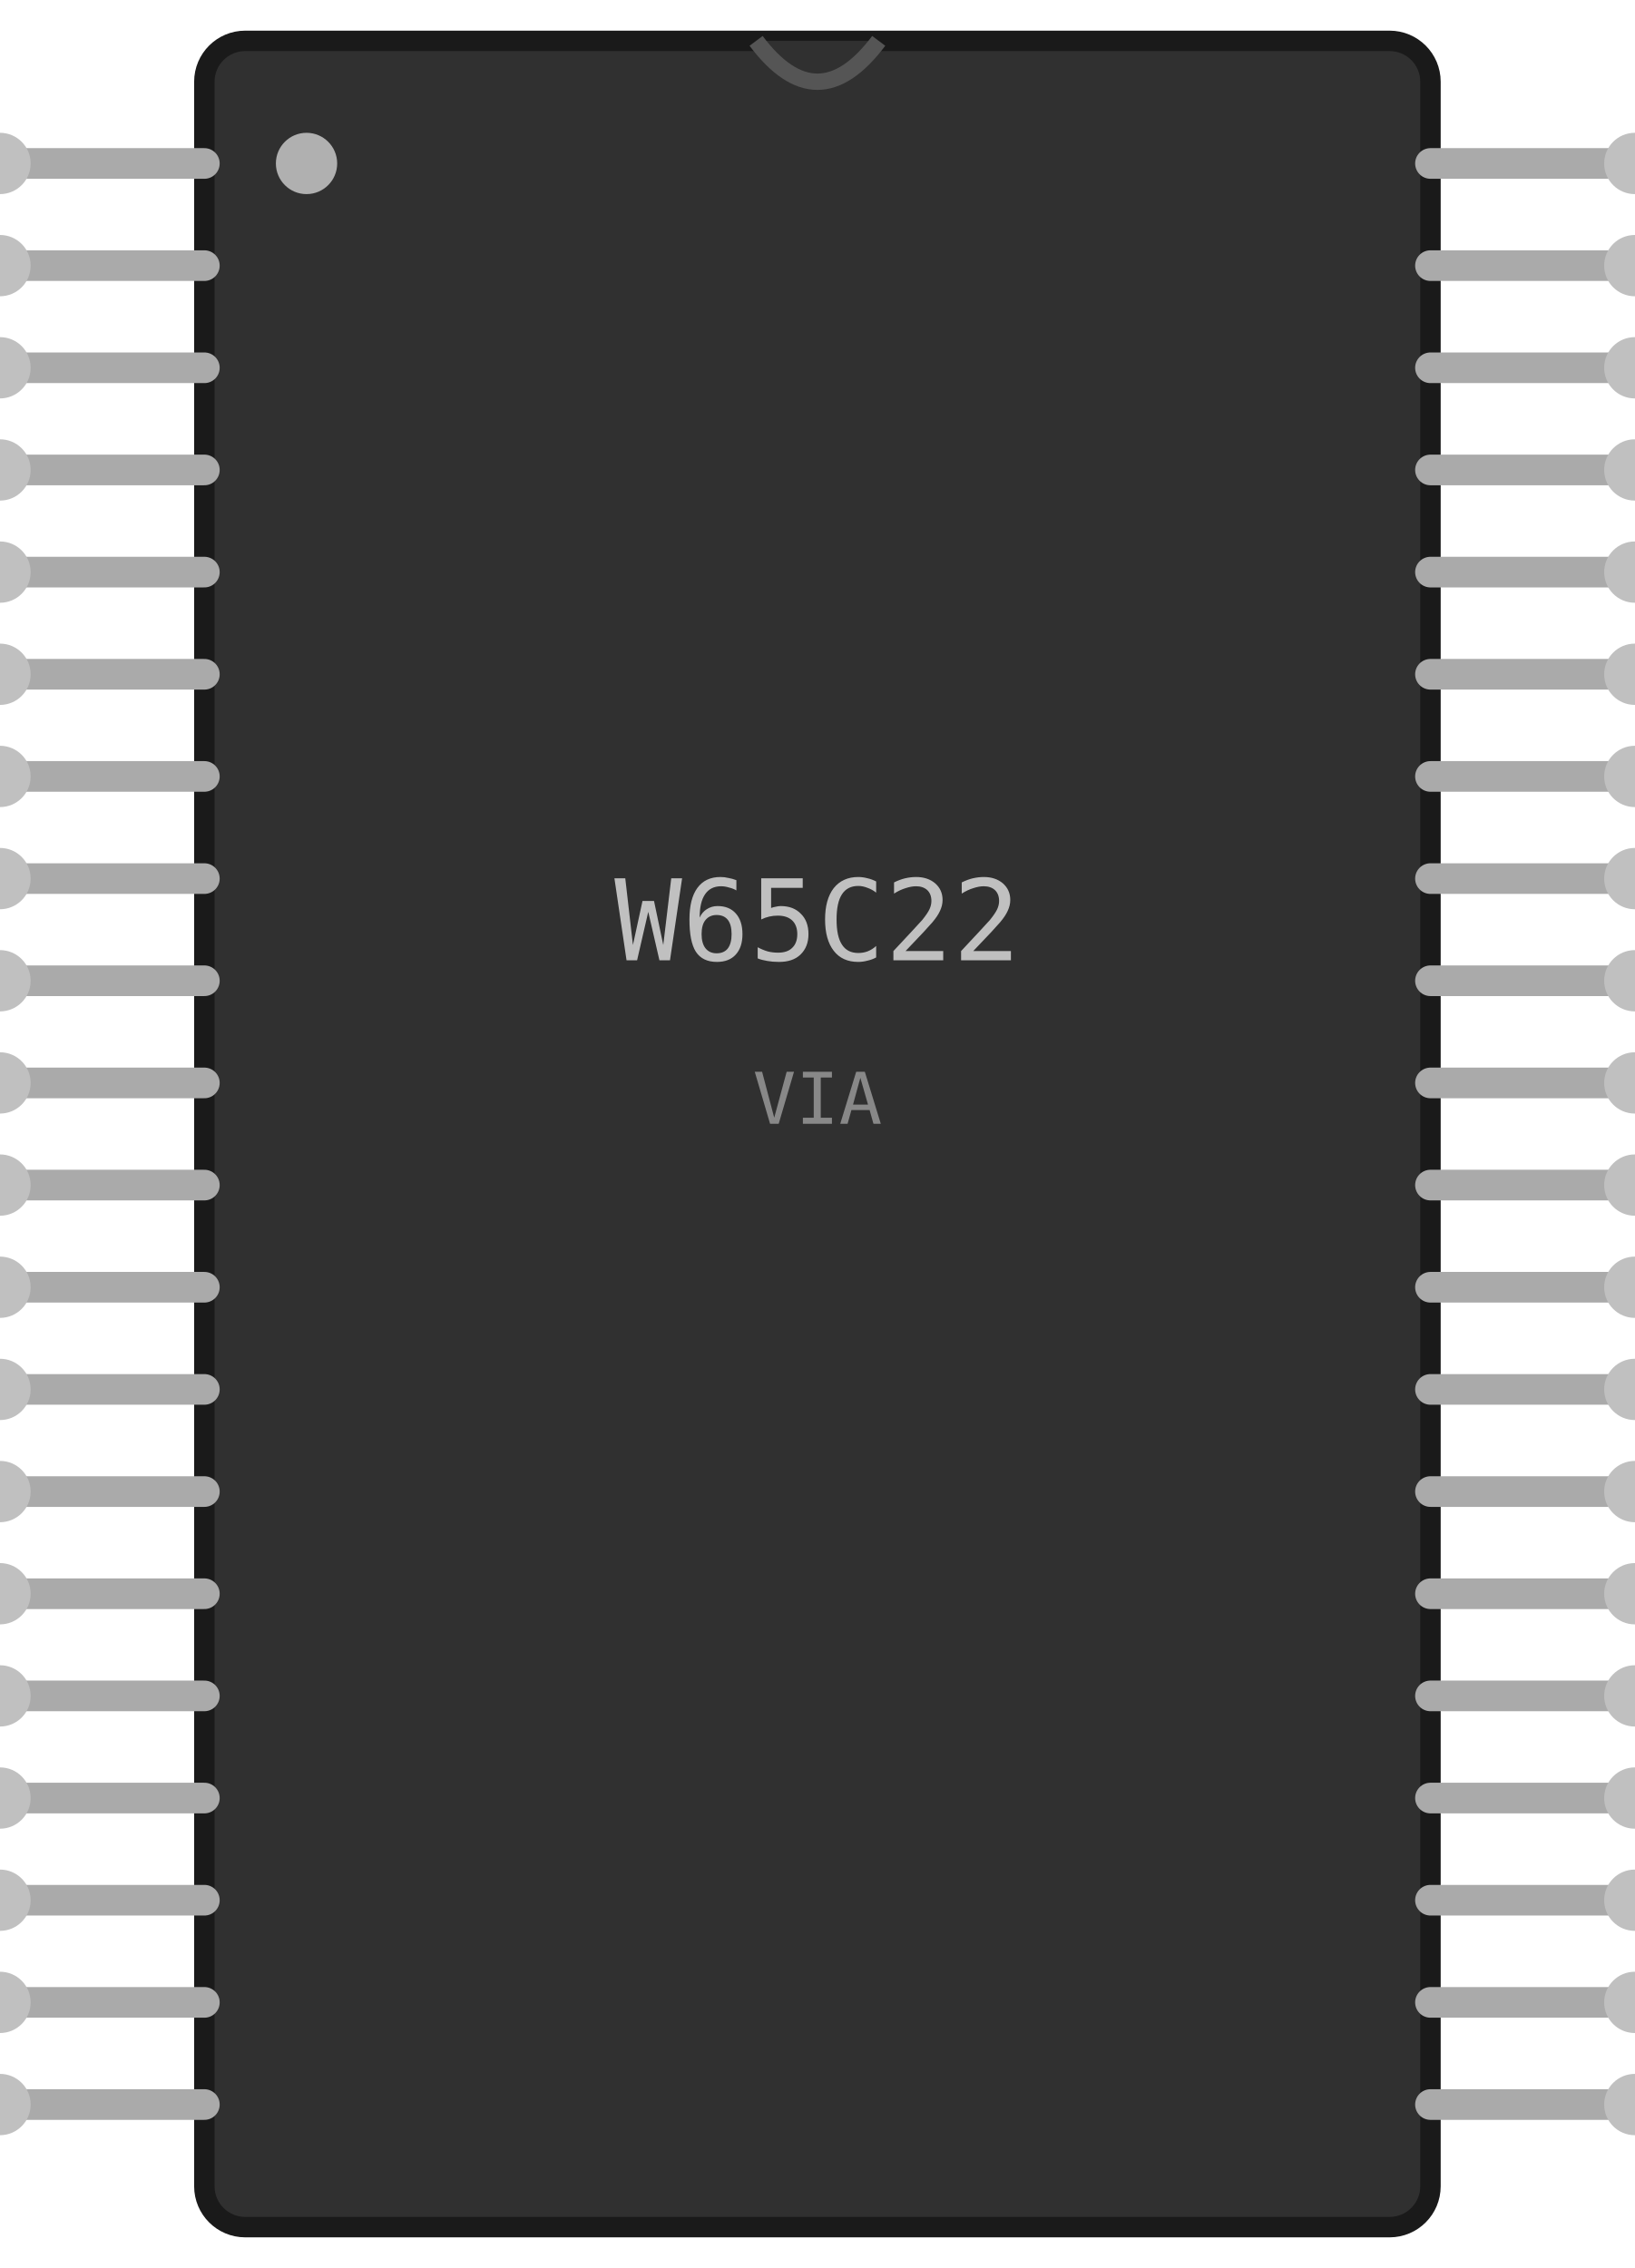
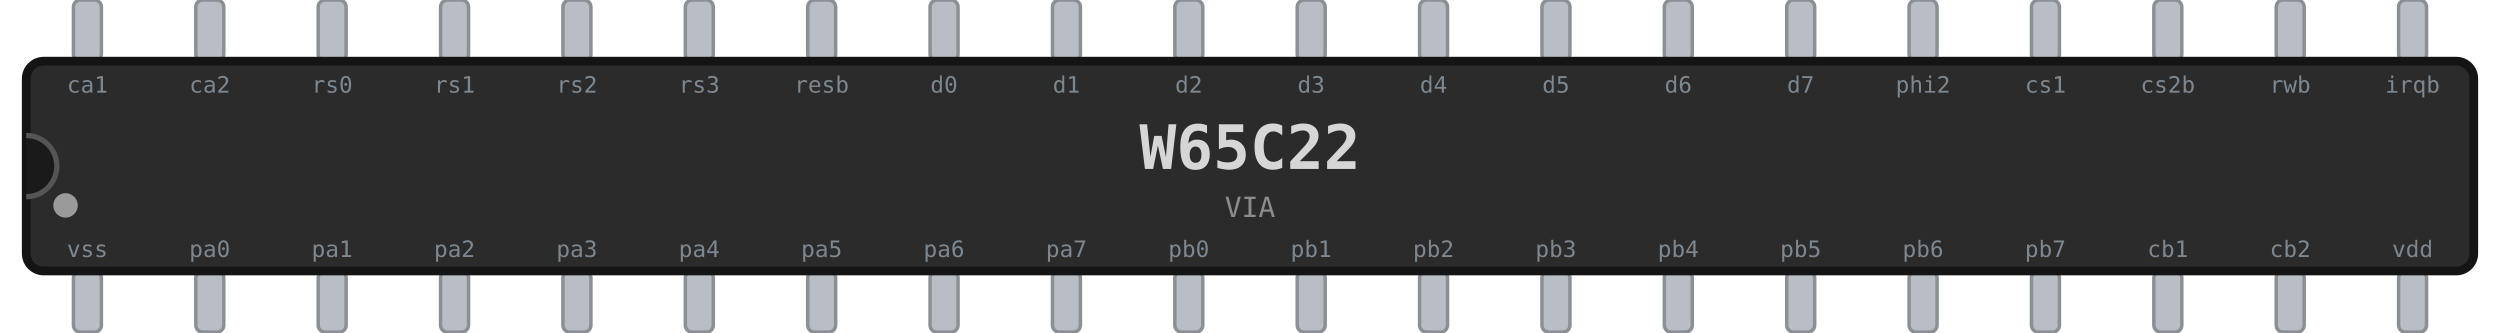
- <svg xmlns="http://www.w3.org/2000/svg" viewBox="0 0 80 111" width="80" height="111">
-   <rect x="10" y="2" width="60" height="107" rx="2" fill="#303030" stroke="#1a1a1a" stroke-width="1" />
-   <path d="M37 2 Q40 6 43 2" fill="#303030" stroke="#555" stroke-width="0.8" />
-   <circle cx="15" cy="8" r="1.5" fill="#b0b0b0" />
-   <text x="40" y="47" text-anchor="middle" font-family="monospace" font-size="5.5" fill="#c0c0c0">W65C22</text>
-   <text x="40" y="55" text-anchor="middle" font-family="monospace" font-size="3.5" fill="#888">VIA</text>
-   <line x1="0" y1="8" x2="10" y2="8" stroke="#aaa" stroke-width="1.5" stroke-linecap="round" />
-   <circle cx="0" cy="8" r="1.5" fill="#c0c0c0" />
-   <line x1="0" y1="13" x2="10" y2="13" stroke="#aaa" stroke-width="1.5" stroke-linecap="round" />
-   <circle cx="0" cy="13" r="1.5" fill="#c0c0c0" />
-   <line x1="0" y1="18" x2="10" y2="18" stroke="#aaa" stroke-width="1.5" stroke-linecap="round" />
-   <circle cx="0" cy="18" r="1.5" fill="#c0c0c0" />
-   <line x1="0" y1="23" x2="10" y2="23" stroke="#aaa" stroke-width="1.5" stroke-linecap="round" />
-   <circle cx="0" cy="23" r="1.5" fill="#c0c0c0" />
-   <line x1="0" y1="28" x2="10" y2="28" stroke="#aaa" stroke-width="1.5" stroke-linecap="round" />
-   <circle cx="0" cy="28" r="1.5" fill="#c0c0c0" />
-   <line x1="0" y1="33" x2="10" y2="33" stroke="#aaa" stroke-width="1.5" stroke-linecap="round" />
-   <circle cx="0" cy="33" r="1.5" fill="#c0c0c0" />
-   <line x1="0" y1="38" x2="10" y2="38" stroke="#aaa" stroke-width="1.5" stroke-linecap="round" />
-   <circle cx="0" cy="38" r="1.5" fill="#c0c0c0" />
-   <line x1="0" y1="43" x2="10" y2="43" stroke="#aaa" stroke-width="1.5" stroke-linecap="round" />
-   <circle cx="0" cy="43" r="1.5" fill="#c0c0c0" />
-   <line x1="0" y1="48" x2="10" y2="48" stroke="#aaa" stroke-width="1.5" stroke-linecap="round" />
-   <circle cx="0" cy="48" r="1.5" fill="#c0c0c0" />
-   <line x1="0" y1="53" x2="10" y2="53" stroke="#aaa" stroke-width="1.5" stroke-linecap="round" />
-   <circle cx="0" cy="53" r="1.5" fill="#c0c0c0" />
-   <line x1="0" y1="58" x2="10" y2="58" stroke="#aaa" stroke-width="1.5" stroke-linecap="round" />
-   <circle cx="0" cy="58" r="1.5" fill="#c0c0c0" />
-   <line x1="0" y1="63" x2="10" y2="63" stroke="#aaa" stroke-width="1.5" stroke-linecap="round" />
-   <circle cx="0" cy="63" r="1.5" fill="#c0c0c0" />
-   <line x1="0" y1="68" x2="10" y2="68" stroke="#aaa" stroke-width="1.5" stroke-linecap="round" />
-   <circle cx="0" cy="68" r="1.5" fill="#c0c0c0" />
-   <line x1="0" y1="73" x2="10" y2="73" stroke="#aaa" stroke-width="1.5" stroke-linecap="round" />
-   <circle cx="0" cy="73" r="1.5" fill="#c0c0c0" />
-   <line x1="0" y1="78" x2="10" y2="78" stroke="#aaa" stroke-width="1.5" stroke-linecap="round" />
-   <circle cx="0" cy="78" r="1.5" fill="#c0c0c0" />
-   <line x1="0" y1="83" x2="10" y2="83" stroke="#aaa" stroke-width="1.5" stroke-linecap="round" />
-   <circle cx="0" cy="83" r="1.5" fill="#c0c0c0" />
-   <line x1="0" y1="88" x2="10" y2="88" stroke="#aaa" stroke-width="1.5" stroke-linecap="round" />
-   <circle cx="0" cy="88" r="1.5" fill="#c0c0c0" />
-   <line x1="0" y1="93" x2="10" y2="93" stroke="#aaa" stroke-width="1.5" stroke-linecap="round" />
-   <circle cx="0" cy="93" r="1.5" fill="#c0c0c0" />
-   <line x1="0" y1="98" x2="10" y2="98" stroke="#aaa" stroke-width="1.5" stroke-linecap="round" />
-   <circle cx="0" cy="98" r="1.5" fill="#c0c0c0" />
-   <line x1="0" y1="103" x2="10" y2="103" stroke="#aaa" stroke-width="1.5" stroke-linecap="round" />
-   <circle cx="0" cy="103" r="1.5" fill="#c0c0c0" />
-   <line x1="70" y1="8" x2="80" y2="8" stroke="#aaa" stroke-width="1.5" stroke-linecap="round" />
-   <circle cx="80" cy="8" r="1.5" fill="#c0c0c0" />
-   <line x1="70" y1="13" x2="80" y2="13" stroke="#aaa" stroke-width="1.5" stroke-linecap="round" />
-   <circle cx="80" cy="13" r="1.5" fill="#c0c0c0" />
-   <line x1="70" y1="18" x2="80" y2="18" stroke="#aaa" stroke-width="1.5" stroke-linecap="round" />
-   <circle cx="80" cy="18" r="1.5" fill="#c0c0c0" />
-   <line x1="70" y1="23" x2="80" y2="23" stroke="#aaa" stroke-width="1.5" stroke-linecap="round" />
-   <circle cx="80" cy="23" r="1.5" fill="#c0c0c0" />
-   <line x1="70" y1="28" x2="80" y2="28" stroke="#aaa" stroke-width="1.5" stroke-linecap="round" />
-   <circle cx="80" cy="28" r="1.5" fill="#c0c0c0" />
-   <line x1="70" y1="33" x2="80" y2="33" stroke="#aaa" stroke-width="1.5" stroke-linecap="round" />
-   <circle cx="80" cy="33" r="1.5" fill="#c0c0c0" />
-   <line x1="70" y1="38" x2="80" y2="38" stroke="#aaa" stroke-width="1.5" stroke-linecap="round" />
-   <circle cx="80" cy="38" r="1.5" fill="#c0c0c0" />
-   <line x1="70" y1="43" x2="80" y2="43" stroke="#aaa" stroke-width="1.5" stroke-linecap="round" />
-   <circle cx="80" cy="43" r="1.5" fill="#c0c0c0" />
-   <line x1="70" y1="48" x2="80" y2="48" stroke="#aaa" stroke-width="1.5" stroke-linecap="round" />
-   <circle cx="80" cy="48" r="1.5" fill="#c0c0c0" />
-   <line x1="70" y1="53" x2="80" y2="53" stroke="#aaa" stroke-width="1.5" stroke-linecap="round" />
-   <circle cx="80" cy="53" r="1.5" fill="#c0c0c0" />
-   <line x1="70" y1="58" x2="80" y2="58" stroke="#aaa" stroke-width="1.5" stroke-linecap="round" />
-   <circle cx="80" cy="58" r="1.5" fill="#c0c0c0" />
-   <line x1="70" y1="63" x2="80" y2="63" stroke="#aaa" stroke-width="1.5" stroke-linecap="round" />
-   <circle cx="80" cy="63" r="1.5" fill="#c0c0c0" />
-   <line x1="70" y1="68" x2="80" y2="68" stroke="#aaa" stroke-width="1.5" stroke-linecap="round" />
-   <circle cx="80" cy="68" r="1.5" fill="#c0c0c0" />
-   <line x1="70" y1="73" x2="80" y2="73" stroke="#aaa" stroke-width="1.5" stroke-linecap="round" />
-   <circle cx="80" cy="73" r="1.5" fill="#c0c0c0" />
-   <line x1="70" y1="78" x2="80" y2="78" stroke="#aaa" stroke-width="1.5" stroke-linecap="round" />
-   <circle cx="80" cy="78" r="1.5" fill="#c0c0c0" />
-   <line x1="70" y1="83" x2="80" y2="83" stroke="#aaa" stroke-width="1.5" stroke-linecap="round" />
-   <circle cx="80" cy="83" r="1.5" fill="#c0c0c0" />
-   <line x1="70" y1="88" x2="80" y2="88" stroke="#aaa" stroke-width="1.5" stroke-linecap="round" />
-   <circle cx="80" cy="88" r="1.5" fill="#c0c0c0" />
-   <line x1="70" y1="93" x2="80" y2="93" stroke="#aaa" stroke-width="1.5" stroke-linecap="round" />
-   <circle cx="80" cy="93" r="1.5" fill="#c0c0c0" />
-   <line x1="70" y1="98" x2="80" y2="98" stroke="#aaa" stroke-width="1.5" stroke-linecap="round" />
-   <circle cx="80" cy="98" r="1.5" fill="#c0c0c0" />
-   <line x1="70" y1="103" x2="80" y2="103" stroke="#aaa" stroke-width="1.5" stroke-linecap="round" />
-   <circle cx="80" cy="103" r="1.5" fill="#c0c0c0" />
+ <svg xmlns="http://www.w3.org/2000/svg" viewBox="0 0 286 38" width="286" height="38">
+   <rect x="8.4" y="31" width="3.2" height="7" rx="0.8" fill="#b8bec4" stroke="#8a9096" stroke-width="0.4" />
+   <rect x="22.4" y="31" width="3.2" height="7" rx="0.8" fill="#b8bec4" stroke="#8a9096" stroke-width="0.4" />
+   <rect x="36.4" y="31" width="3.2" height="7" rx="0.8" fill="#b8bec4" stroke="#8a9096" stroke-width="0.4" />
+   <rect x="50.4" y="31" width="3.2" height="7" rx="0.8" fill="#b8bec4" stroke="#8a9096" stroke-width="0.4" />
+   <rect x="64.4" y="31" width="3.2" height="7" rx="0.8" fill="#b8bec4" stroke="#8a9096" stroke-width="0.4" />
+   <rect x="78.4" y="31" width="3.2" height="7" rx="0.8" fill="#b8bec4" stroke="#8a9096" stroke-width="0.4" />
+   <rect x="92.4" y="31" width="3.2" height="7" rx="0.8" fill="#b8bec4" stroke="#8a9096" stroke-width="0.4" />
+   <rect x="106.4" y="31" width="3.2" height="7" rx="0.8" fill="#b8bec4" stroke="#8a9096" stroke-width="0.4" />
+   <rect x="120.4" y="31" width="3.2" height="7" rx="0.8" fill="#b8bec4" stroke="#8a9096" stroke-width="0.4" />
+   <rect x="134.4" y="31" width="3.2" height="7" rx="0.8" fill="#b8bec4" stroke="#8a9096" stroke-width="0.4" />
+   <rect x="148.4" y="31" width="3.2" height="7" rx="0.8" fill="#b8bec4" stroke="#8a9096" stroke-width="0.4" />
+   <rect x="162.4" y="31" width="3.2" height="7" rx="0.8" fill="#b8bec4" stroke="#8a9096" stroke-width="0.4" />
+   <rect x="176.4" y="31" width="3.2" height="7" rx="0.8" fill="#b8bec4" stroke="#8a9096" stroke-width="0.4" />
+   <rect x="190.4" y="31" width="3.2" height="7" rx="0.8" fill="#b8bec4" stroke="#8a9096" stroke-width="0.4" />
+   <rect x="204.4" y="31" width="3.2" height="7" rx="0.8" fill="#b8bec4" stroke="#8a9096" stroke-width="0.4" />
+   <rect x="218.4" y="31" width="3.2" height="7" rx="0.8" fill="#b8bec4" stroke="#8a9096" stroke-width="0.4" />
+   <rect x="232.4" y="31" width="3.2" height="7" rx="0.8" fill="#b8bec4" stroke="#8a9096" stroke-width="0.4" />
+   <rect x="246.4" y="31" width="3.2" height="7" rx="0.8" fill="#b8bec4" stroke="#8a9096" stroke-width="0.4" />
+   <rect x="260.4" y="31" width="3.2" height="7" rx="0.8" fill="#b8bec4" stroke="#8a9096" stroke-width="0.4" />
+   <rect x="274.4" y="31" width="3.2" height="7" rx="0.8" fill="#b8bec4" stroke="#8a9096" stroke-width="0.4" />
+   <rect x="8.4" y="0" width="3.2" height="7" rx="0.8" fill="#b8bec4" stroke="#8a9096" stroke-width="0.4" />
+   <rect x="22.4" y="0" width="3.2" height="7" rx="0.8" fill="#b8bec4" stroke="#8a9096" stroke-width="0.4" />
+   <rect x="36.4" y="0" width="3.2" height="7" rx="0.8" fill="#b8bec4" stroke="#8a9096" stroke-width="0.4" />
+   <rect x="50.4" y="0" width="3.2" height="7" rx="0.8" fill="#b8bec4" stroke="#8a9096" stroke-width="0.4" />
+   <rect x="64.4" y="0" width="3.2" height="7" rx="0.8" fill="#b8bec4" stroke="#8a9096" stroke-width="0.4" />
+   <rect x="78.4" y="0" width="3.2" height="7" rx="0.8" fill="#b8bec4" stroke="#8a9096" stroke-width="0.4" />
+   <rect x="92.4" y="0" width="3.2" height="7" rx="0.8" fill="#b8bec4" stroke="#8a9096" stroke-width="0.4" />
+   <rect x="106.4" y="0" width="3.2" height="7" rx="0.8" fill="#b8bec4" stroke="#8a9096" stroke-width="0.4" />
+   <rect x="120.4" y="0" width="3.2" height="7" rx="0.8" fill="#b8bec4" stroke="#8a9096" stroke-width="0.4" />
+   <rect x="134.4" y="0" width="3.2" height="7" rx="0.8" fill="#b8bec4" stroke="#8a9096" stroke-width="0.4" />
+   <rect x="148.4" y="0" width="3.2" height="7" rx="0.8" fill="#b8bec4" stroke="#8a9096" stroke-width="0.4" />
+   <rect x="162.4" y="0" width="3.2" height="7" rx="0.8" fill="#b8bec4" stroke="#8a9096" stroke-width="0.4" />
+   <rect x="176.4" y="0" width="3.2" height="7" rx="0.8" fill="#b8bec4" stroke="#8a9096" stroke-width="0.4" />
+   <rect x="190.4" y="0" width="3.2" height="7" rx="0.8" fill="#b8bec4" stroke="#8a9096" stroke-width="0.4" />
+   <rect x="204.4" y="0" width="3.2" height="7" rx="0.8" fill="#b8bec4" stroke="#8a9096" stroke-width="0.4" />
+   <rect x="218.4" y="0" width="3.2" height="7" rx="0.8" fill="#b8bec4" stroke="#8a9096" stroke-width="0.4" />
+   <rect x="232.4" y="0" width="3.2" height="7" rx="0.8" fill="#b8bec4" stroke="#8a9096" stroke-width="0.4" />
+   <rect x="246.4" y="0" width="3.2" height="7" rx="0.8" fill="#b8bec4" stroke="#8a9096" stroke-width="0.4" />
+   <rect x="260.4" y="0" width="3.2" height="7" rx="0.8" fill="#b8bec4" stroke="#8a9096" stroke-width="0.4" />
+   <rect x="274.4" y="0" width="3.2" height="7" rx="0.8" fill="#b8bec4" stroke="#8a9096" stroke-width="0.4" />
+   <rect x="3" y="7" width="280" height="24" rx="2" fill="#2b2b2b" stroke="#141414" stroke-width="1" />
+   <path d="M3 15.5 A3.5 3.5 0 0 1 3 22.5" fill="#1a1a1a" stroke="#555" stroke-width="0.6" />
+   <circle cx="7.5" cy="23.5" r="1.4" fill="#9a9a9a" />
+   <text x="143" y="19.33" text-anchor="middle" font-family="monospace" font-size="7" font-weight="bold" fill="#d6d6d6">W65C22</text>
+   <text x="143" y="24.83" text-anchor="middle" font-family="monospace" font-size="3.2" fill="#8c8c8c">VIA</text>
+   <text x="10" y="29.4" text-anchor="middle" font-family="monospace" font-size="2.6" fill="#7d8790">vss</text>
+   <text x="24" y="29.4" text-anchor="middle" font-family="monospace" font-size="2.6" fill="#7d8790">pa0</text>
+   <text x="38" y="29.4" text-anchor="middle" font-family="monospace" font-size="2.6" fill="#7d8790">pa1</text>
+   <text x="52" y="29.4" text-anchor="middle" font-family="monospace" font-size="2.6" fill="#7d8790">pa2</text>
+   <text x="66" y="29.4" text-anchor="middle" font-family="monospace" font-size="2.6" fill="#7d8790">pa3</text>
+   <text x="80" y="29.4" text-anchor="middle" font-family="monospace" font-size="2.6" fill="#7d8790">pa4</text>
+   <text x="94" y="29.4" text-anchor="middle" font-family="monospace" font-size="2.6" fill="#7d8790">pa5</text>
+   <text x="108" y="29.4" text-anchor="middle" font-family="monospace" font-size="2.6" fill="#7d8790">pa6</text>
+   <text x="122" y="29.4" text-anchor="middle" font-family="monospace" font-size="2.6" fill="#7d8790">pa7</text>
+   <text x="136" y="29.4" text-anchor="middle" font-family="monospace" font-size="2.6" fill="#7d8790">pb0</text>
+   <text x="150" y="29.4" text-anchor="middle" font-family="monospace" font-size="2.6" fill="#7d8790">pb1</text>
+   <text x="164" y="29.4" text-anchor="middle" font-family="monospace" font-size="2.6" fill="#7d8790">pb2</text>
+   <text x="178" y="29.4" text-anchor="middle" font-family="monospace" font-size="2.6" fill="#7d8790">pb3</text>
+   <text x="192" y="29.4" text-anchor="middle" font-family="monospace" font-size="2.6" fill="#7d8790">pb4</text>
+   <text x="206" y="29.4" text-anchor="middle" font-family="monospace" font-size="2.6" fill="#7d8790">pb5</text>
+   <text x="220" y="29.4" text-anchor="middle" font-family="monospace" font-size="2.6" fill="#7d8790">pb6</text>
+   <text x="234" y="29.4" text-anchor="middle" font-family="monospace" font-size="2.6" fill="#7d8790">pb7</text>
+   <text x="248" y="29.4" text-anchor="middle" font-family="monospace" font-size="2.6" fill="#7d8790">cb1</text>
+   <text x="262" y="29.4" text-anchor="middle" font-family="monospace" font-size="2.6" fill="#7d8790">cb2</text>
+   <text x="276" y="29.4" text-anchor="middle" font-family="monospace" font-size="2.6" fill="#7d8790">vdd</text>
+   <text x="10" y="10.6" text-anchor="middle" font-family="monospace" font-size="2.6" fill="#7d8790">ca1</text>
+   <text x="24" y="10.6" text-anchor="middle" font-family="monospace" font-size="2.6" fill="#7d8790">ca2</text>
+   <text x="38" y="10.6" text-anchor="middle" font-family="monospace" font-size="2.6" fill="#7d8790">rs0</text>
+   <text x="52" y="10.6" text-anchor="middle" font-family="monospace" font-size="2.6" fill="#7d8790">rs1</text>
+   <text x="66" y="10.6" text-anchor="middle" font-family="monospace" font-size="2.6" fill="#7d8790">rs2</text>
+   <text x="80" y="10.6" text-anchor="middle" font-family="monospace" font-size="2.6" fill="#7d8790">rs3</text>
+   <text x="94" y="10.6" text-anchor="middle" font-family="monospace" font-size="2.6" fill="#7d8790">resb</text>
+   <text x="108" y="10.6" text-anchor="middle" font-family="monospace" font-size="2.6" fill="#7d8790">d0</text>
+   <text x="122" y="10.6" text-anchor="middle" font-family="monospace" font-size="2.6" fill="#7d8790">d1</text>
+   <text x="136" y="10.6" text-anchor="middle" font-family="monospace" font-size="2.6" fill="#7d8790">d2</text>
+   <text x="150" y="10.6" text-anchor="middle" font-family="monospace" font-size="2.6" fill="#7d8790">d3</text>
+   <text x="164" y="10.6" text-anchor="middle" font-family="monospace" font-size="2.6" fill="#7d8790">d4</text>
+   <text x="178" y="10.6" text-anchor="middle" font-family="monospace" font-size="2.6" fill="#7d8790">d5</text>
+   <text x="192" y="10.6" text-anchor="middle" font-family="monospace" font-size="2.6" fill="#7d8790">d6</text>
+   <text x="206" y="10.6" text-anchor="middle" font-family="monospace" font-size="2.6" fill="#7d8790">d7</text>
+   <text x="220" y="10.6" text-anchor="middle" font-family="monospace" font-size="2.6" fill="#7d8790">phi2</text>
+   <text x="234" y="10.6" text-anchor="middle" font-family="monospace" font-size="2.6" fill="#7d8790">cs1</text>
+   <text x="248" y="10.6" text-anchor="middle" font-family="monospace" font-size="2.6" fill="#7d8790">cs2b</text>
+   <text x="262" y="10.6" text-anchor="middle" font-family="monospace" font-size="2.6" fill="#7d8790">rwb</text>
+   <text x="276" y="10.6" text-anchor="middle" font-family="monospace" font-size="2.6" fill="#7d8790">irqb</text>
</svg>
